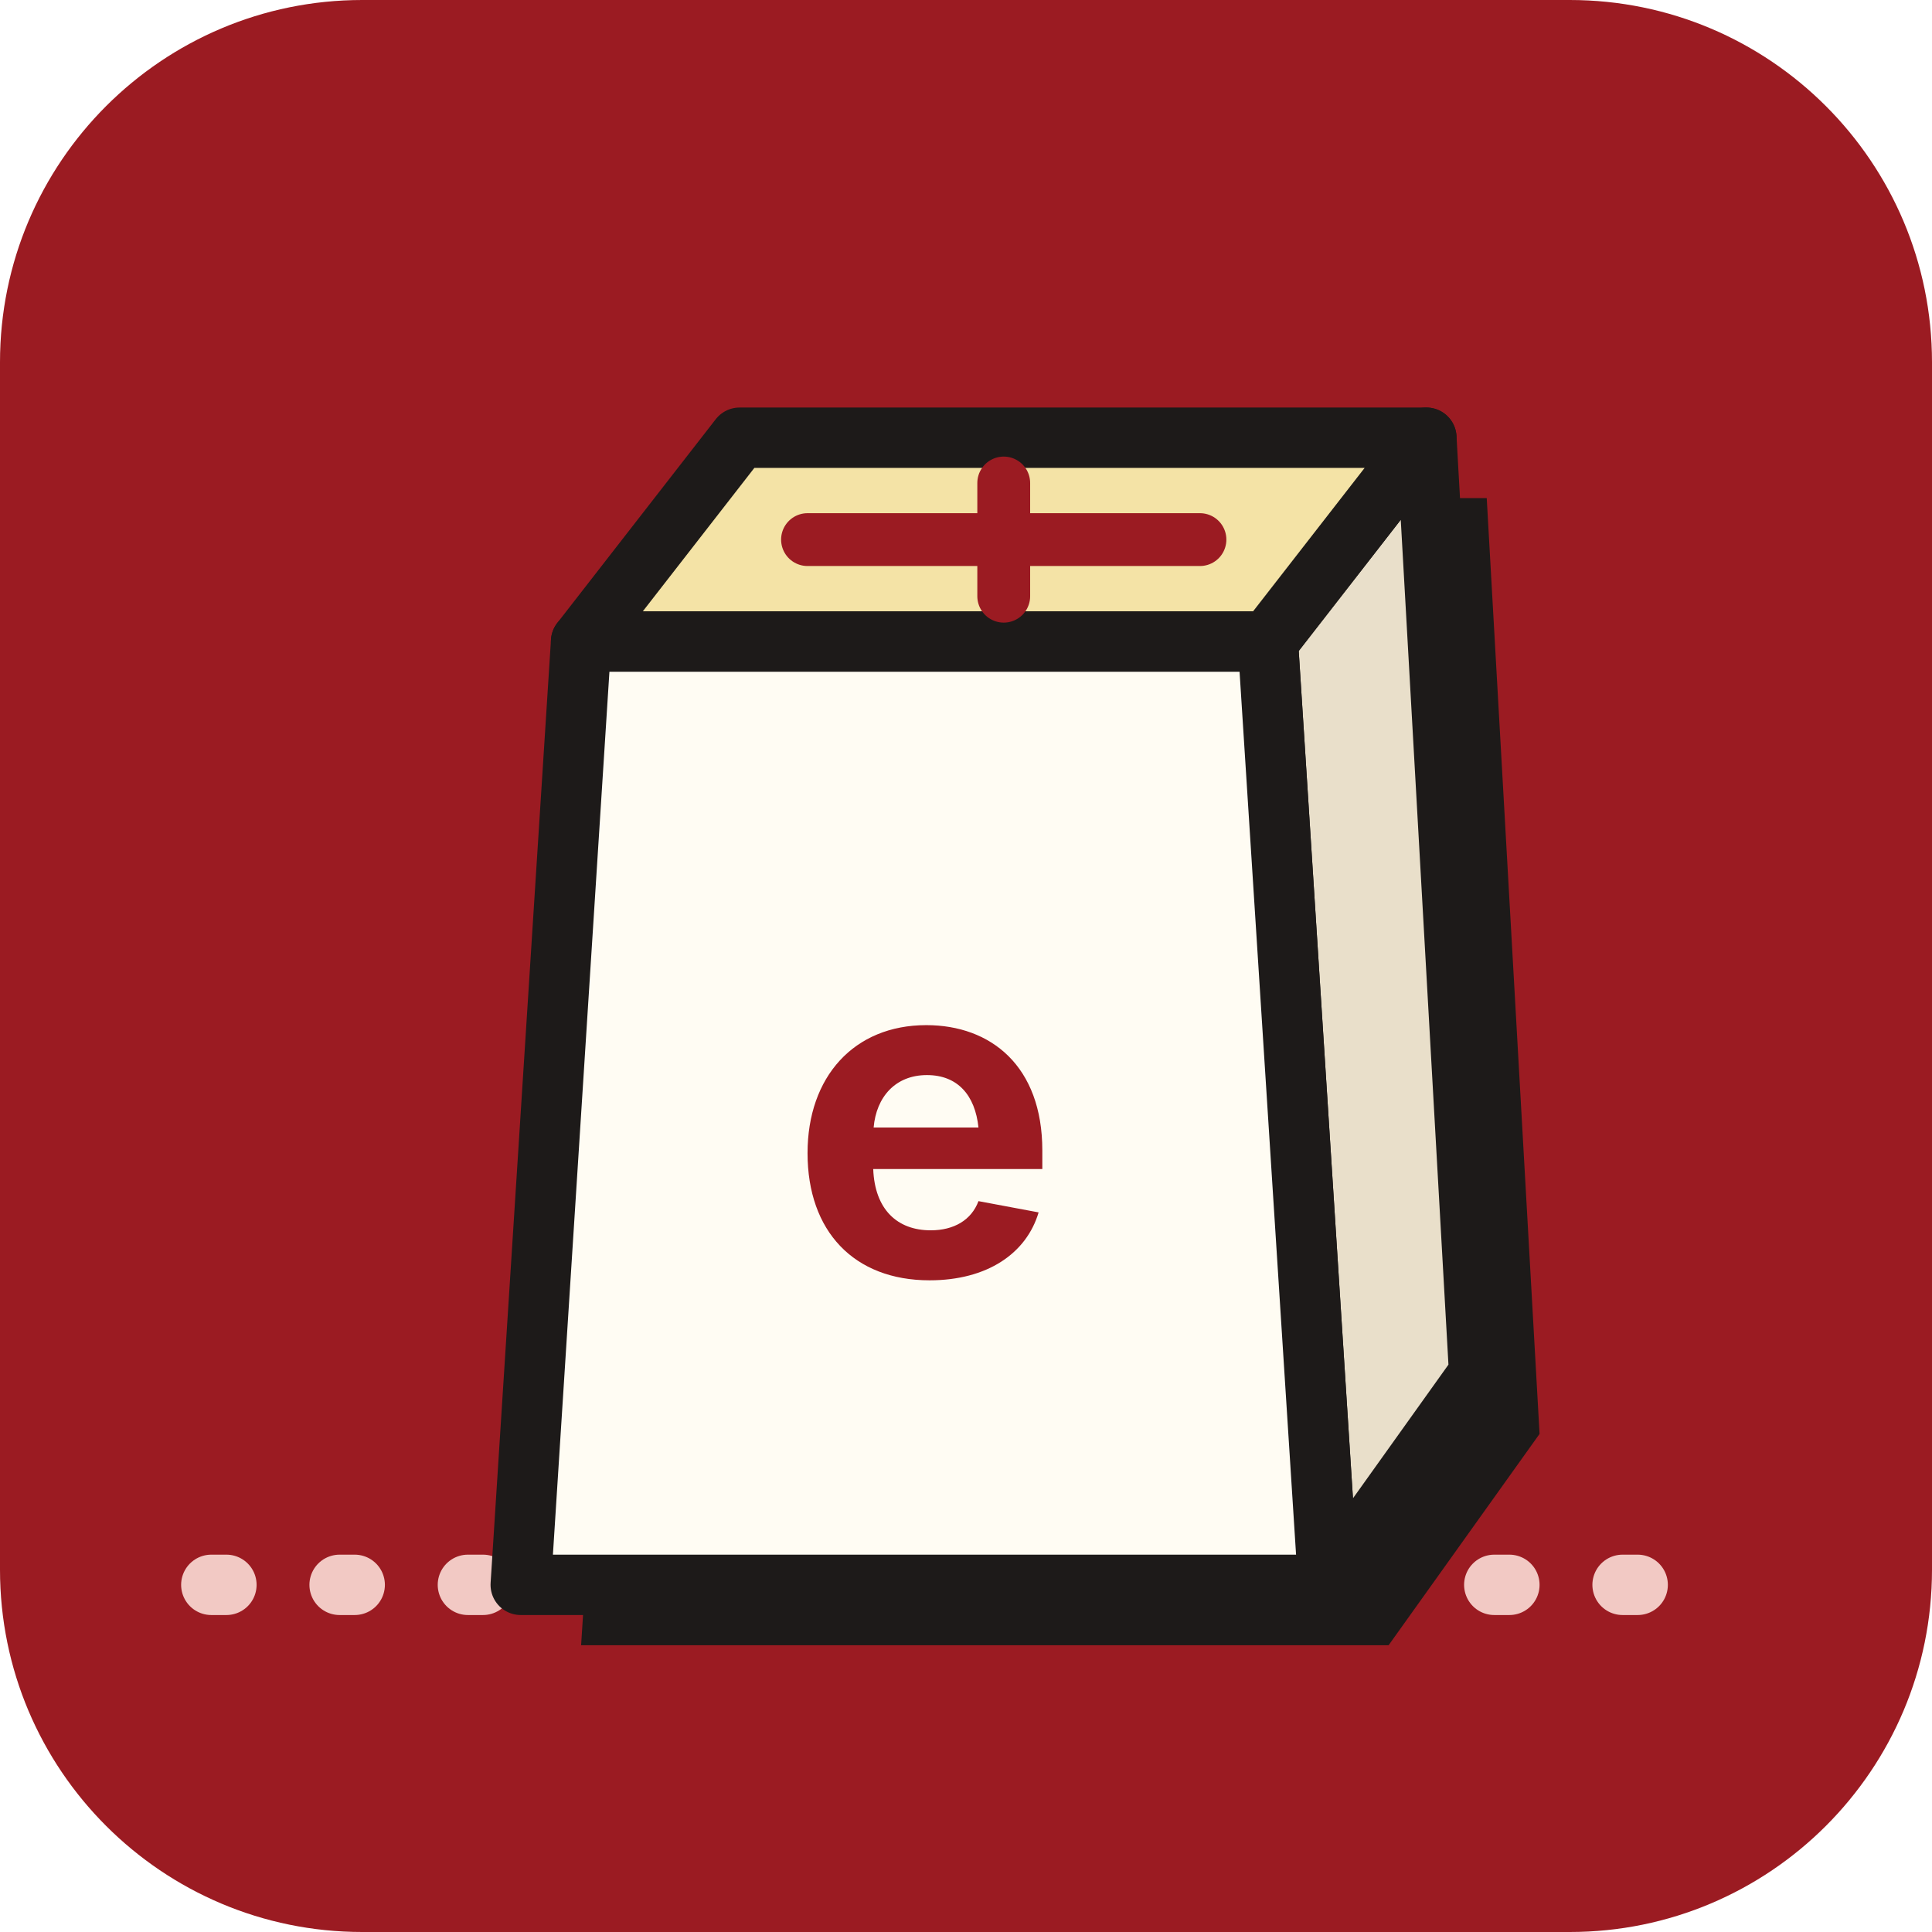
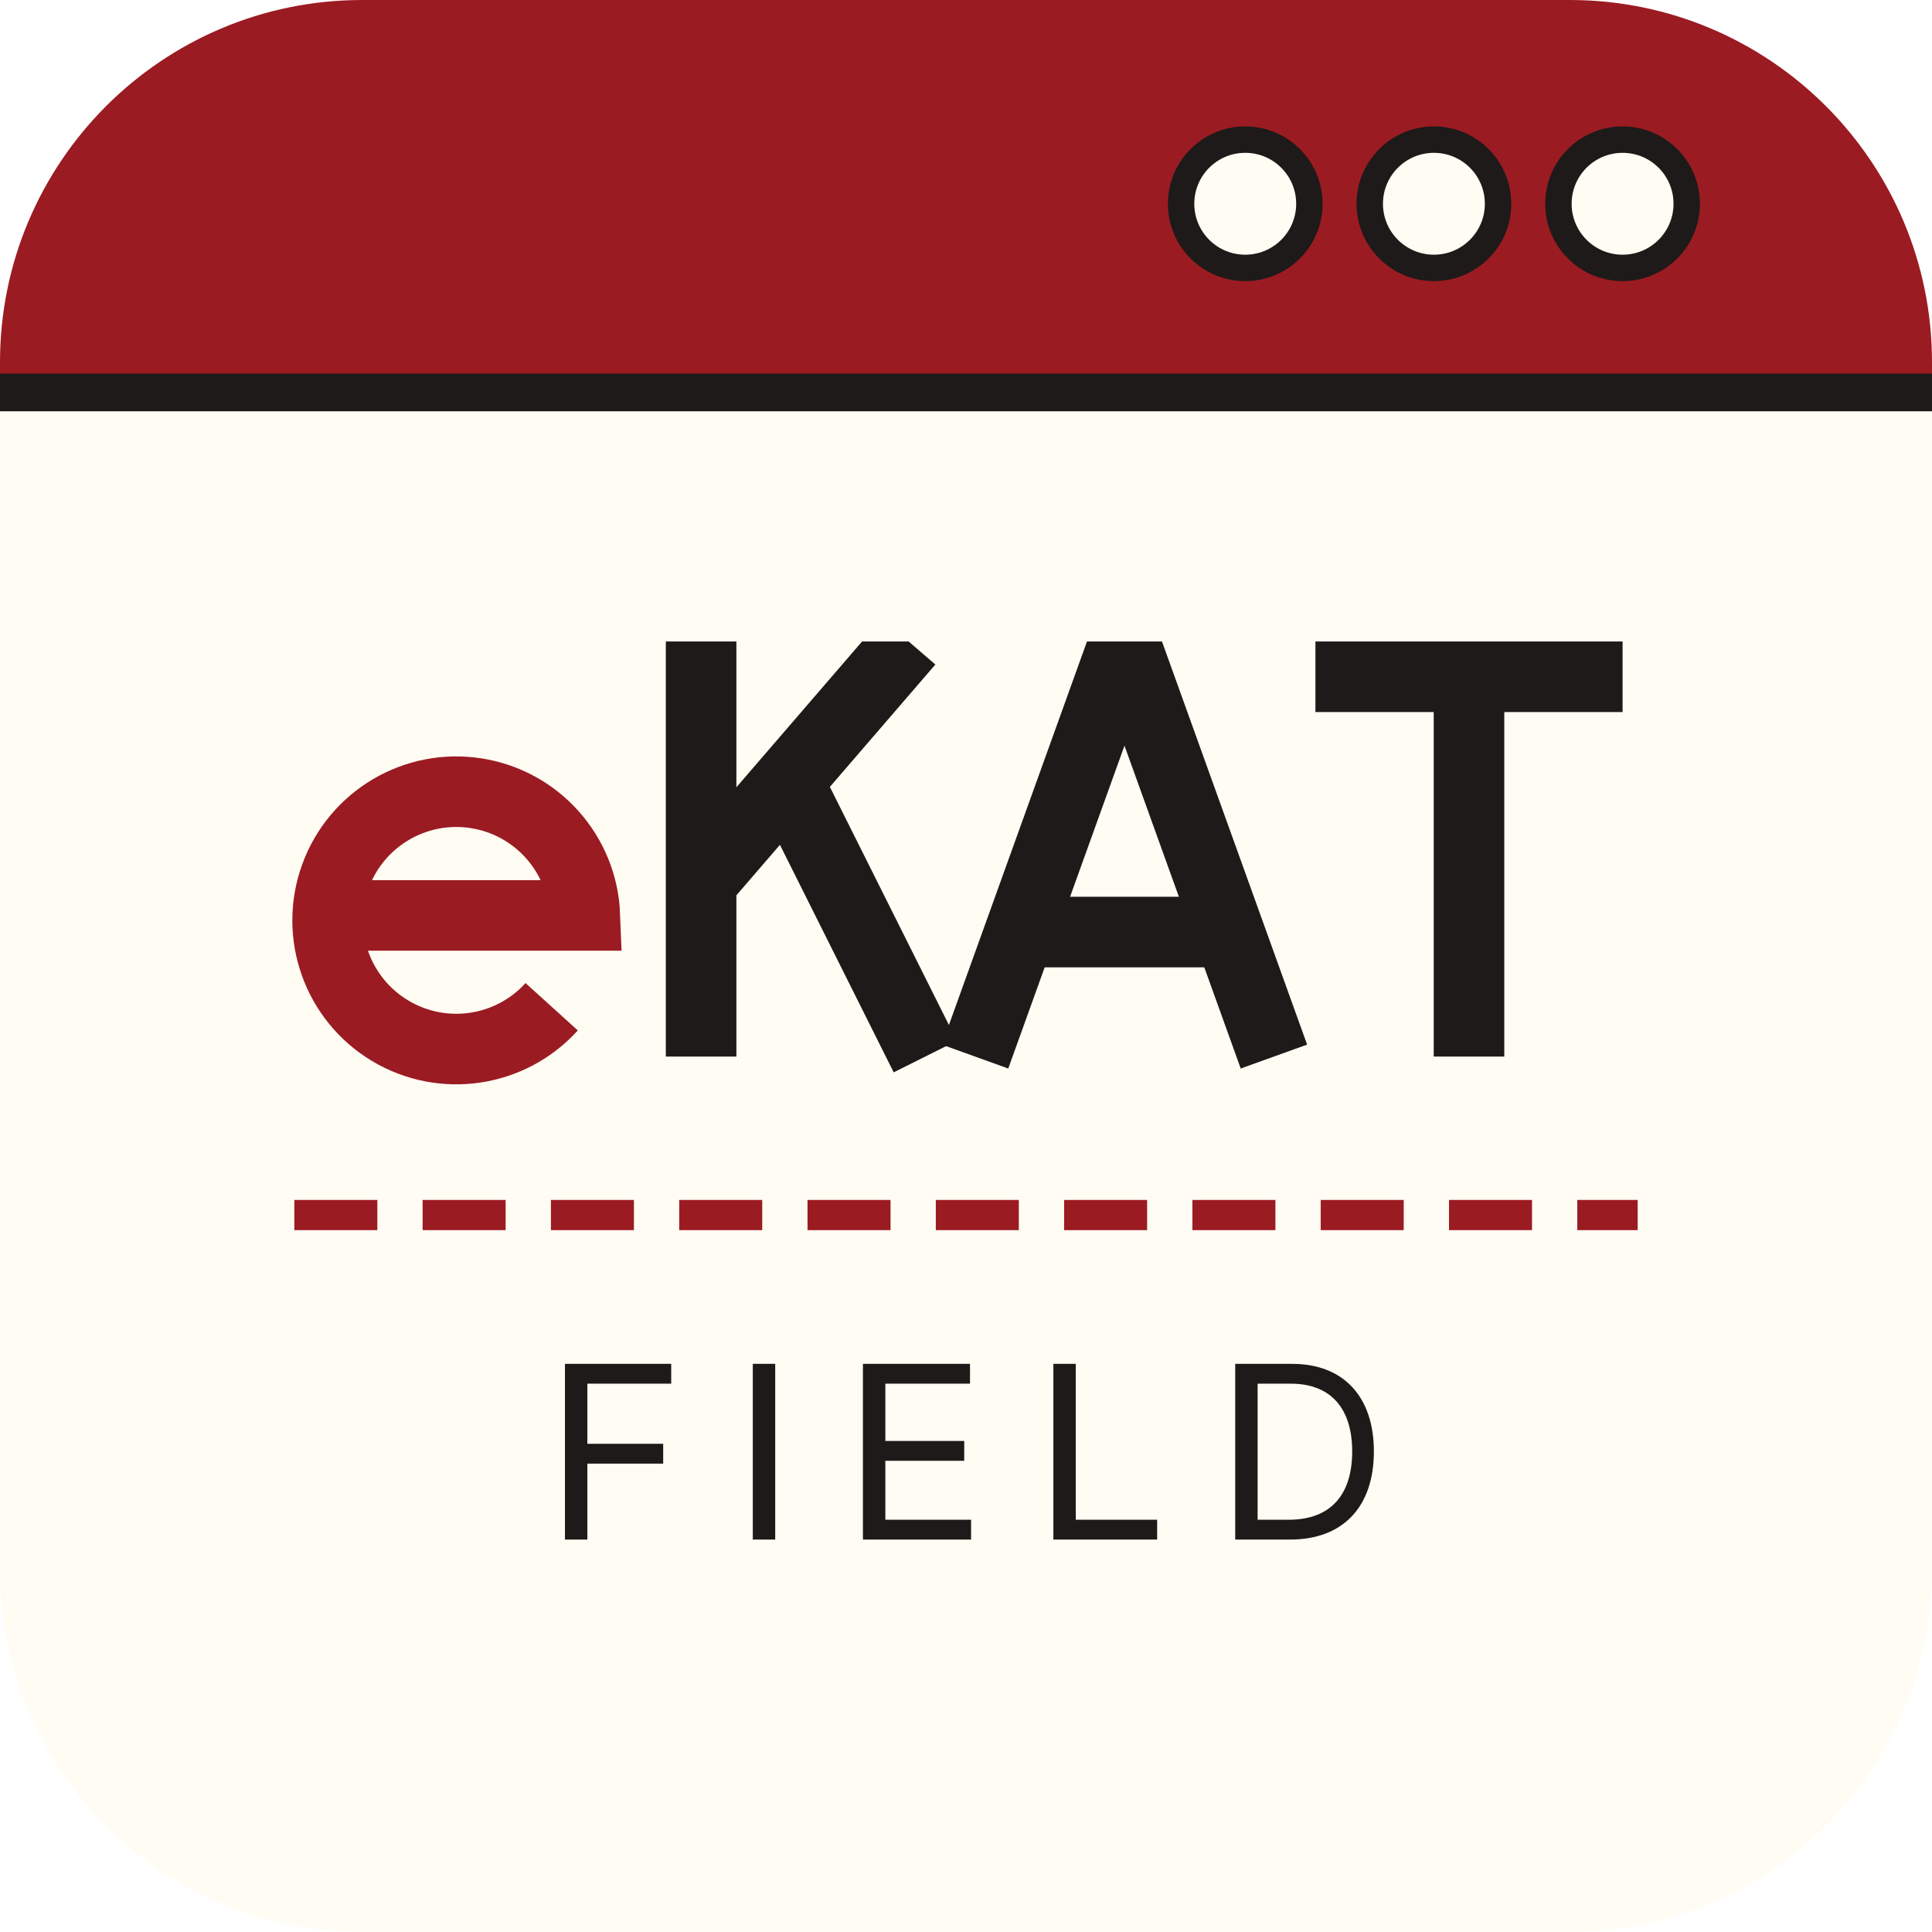
<svg xmlns="http://www.w3.org/2000/svg" viewBox="0 0 512 512">
-   <rect width="512" height="512" rx="96" fill="#9b1b22" />
-   <path d="M56 420 H456" stroke="#f2c9c4" stroke-width="16" stroke-linecap="round" stroke-dasharray="4 30" />
-   <path transform="translate(16 16)" fill="#1d1a19" d="M154 170 L196 116 L378 116 L336 170 Z M154 170 L336 170 L352 420 L138 420 Z M336 170 L378 116 L392 364 L352 420 Z" />
-   <g stroke="#1d1a19" stroke-width="16" stroke-linejoin="round">
-     <path d="M336 170 L378 116 L392 364 L352 420 Z" fill="#e9dfca" />
-     <path d="M154 170 L336 170 L352 420 L138 420 Z" fill="#fffcf3" />
-     <path d="M154 170 L196 116 L378 116 L336 170 Z" fill="#f4e3a6" />
+   <clipPath id="r">
+     <rect width="512" height="512" rx="96" />
+   </clipPath>
+   <g clip-path="url(#r)">
+     <rect width="512" height="512" fill="#fffcf3" />
+     <rect width="512" height="104" fill="#9b1b22" />
+     <path d="M0 104 H512" stroke="#1d1a19" stroke-width="10" />
+     <g fill="#fffcf3" stroke="#1d1a19" stroke-width="7">
+       <circle cx="330" cy="54" r="17" />
+       <circle cx="380" cy="54" r="17" />
+       <circle cx="430" cy="54" r="17" />
+     </g>
  </g>
-   <path d="M214 143 H318 M266 128 V158" stroke="#9b1b22" stroke-width="14" stroke-linecap="round" />
-   <text x="245" y="338" text-anchor="middle" font-family="Inter, Arial, sans-serif" font-weight="700" font-size="120" fill="#9b1b22">e</text>
+   <g transform="translate(78 170) scale(1.1)">
+     <defs>
+       <clipPath id="c">
+         <rect x="-10" y="0" width="360" height="112" />
+       </clipPath>
+     </defs>
+     <g fill="none" stroke-width="17" stroke-linejoin="miter" stroke-miterlimit="10" clip-path="url(#c)">
+       <path d="M8 66 H70 A31 31 0 1 0 62 88" stroke="#9b1b22" />
+       <path d="M98 0 V100 M148 0 L98 58 M119 34 L152 100" stroke="#1d1a19" />
+       <path d="M164 100 L200 0 L236 100 M176 70 H224" stroke="#1d1a19" />
+       <path d="M246 8.5 H320 M283 8.5 V100" stroke="#1d1a19" />
+     </g>
+   </g>
+   <path d="M78 322 H434" stroke="#9b1b22" stroke-width="8" stroke-dasharray="22 12" />
+   <text x="256" y="408" text-anchor="middle" font-family="Inter, 'Helvetica Neue', Arial, sans-serif" font-size="64" font-weight="400" letter-spacing="12" fill="#1d1a19">FIELD</text>
</svg>
